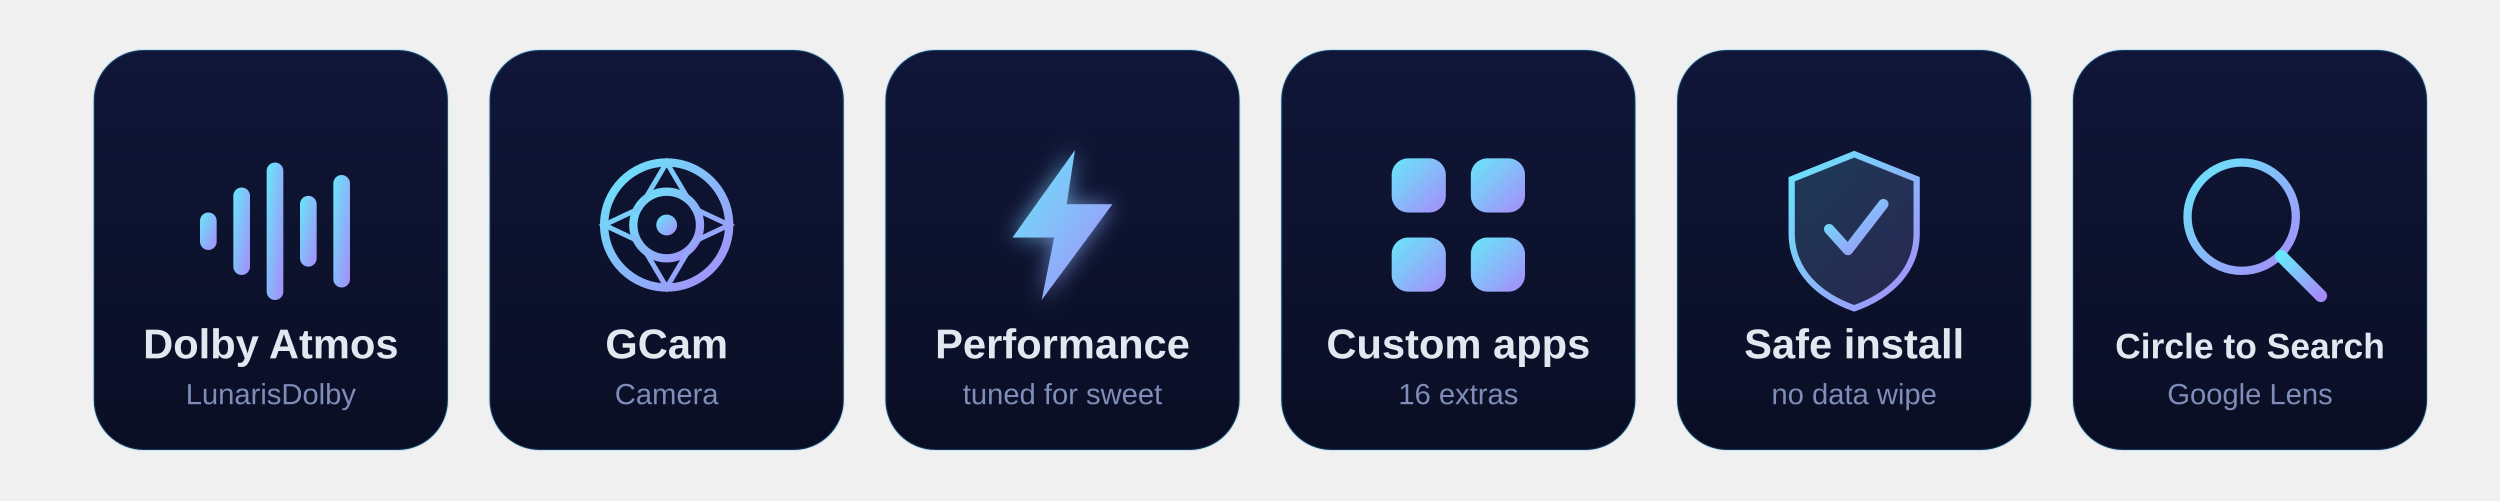
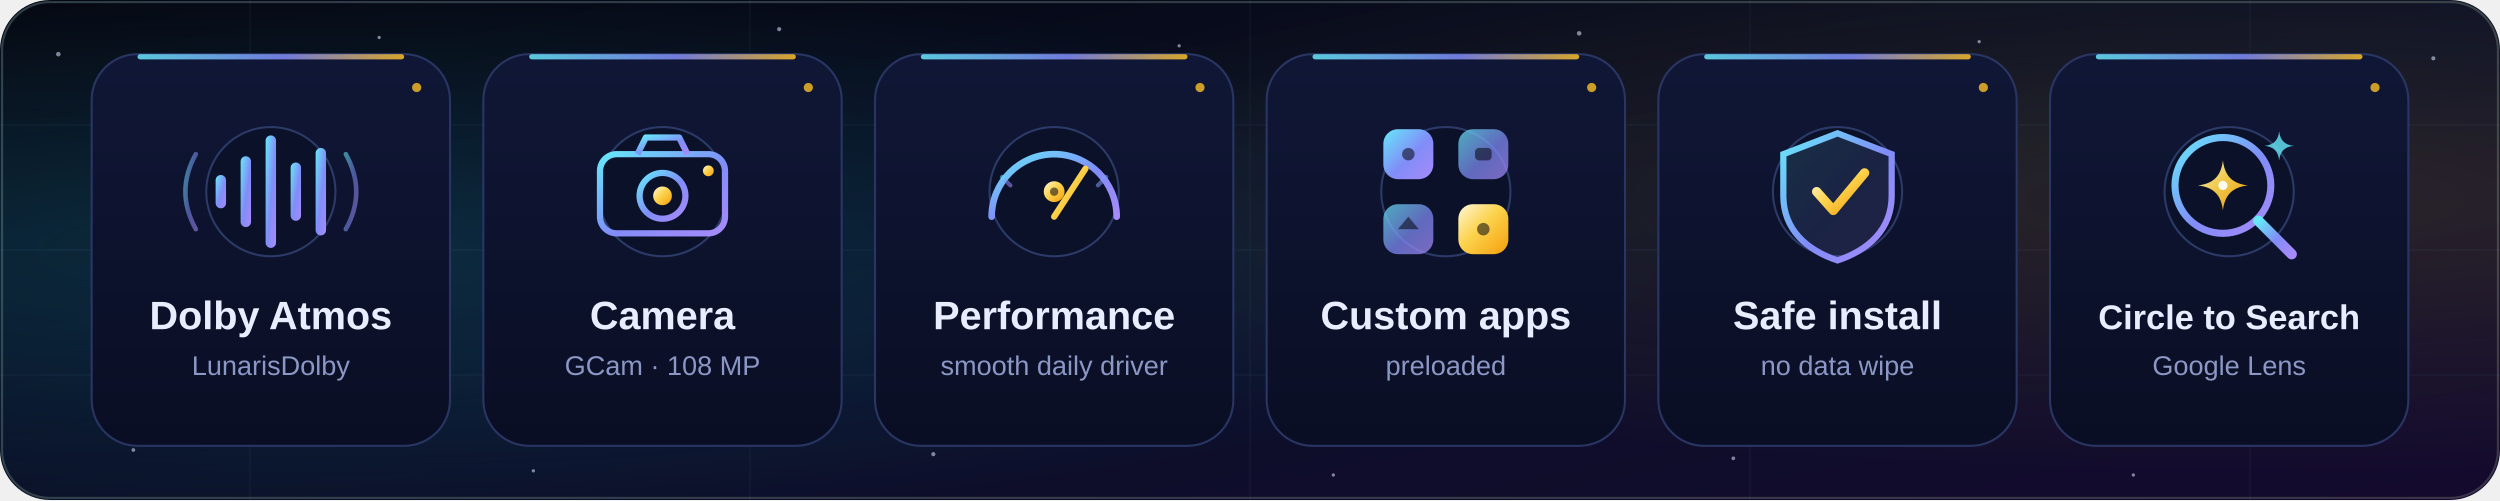
<svg xmlns="http://www.w3.org/2000/svg" width="1200" height="240" viewBox="0 0 1200 240" role="img" aria-labelledby="title desc">
  <defs>
+     <linearGradient id="bg" x1="0" y1="0" x2="1" y2="1">
+       <stop offset="0" stop-color="#05060f" />
+       <stop offset="0.52" stop-color="#0a1028" />
+       <stop offset="1" stop-color="#140a2e" />
+     </linearGradient>
+     <radialGradient id="glowCyan" cx="0.12" cy="0.5" r="0.55">
+       <stop offset="0" stop-color="#22d3ee" stop-opacity="0.16" />
+       <stop offset="1" stop-color="#22d3ee" stop-opacity="0" />
+     </radialGradient>
+     <radialGradient id="glowGold" cx="0.90" cy="0.4" r="0.55">
+       <stop offset="0" stop-color="#fbbf24" stop-opacity="0.12" />
+       <stop offset="1" stop-color="#fbbf24" stop-opacity="0" />
+     </radialGradient>
    <linearGradient id="card" x1="0" y1="0" x2="0" y2="1">
-       <stop offset="0" stop-color="#101638" />
+       <stop offset="0" stop-color="#101736" />
      <stop offset="1" stop-color="#0a0e24" />
    </linearGradient>
-     <linearGradient id="accent" x1="0" y1="0" x2="1" y2="1">
+     <linearGradient id="icon" x1="0" y1="0" x2="1" y2="1">
      <stop offset="0" stop-color="#67e8f9" />
+       <stop offset="0.55" stop-color="#818cf8" />
      <stop offset="1" stop-color="#a78bfa" />
    </linearGradient>
-     <filter id="glow" x="-50%" y="-50%" width="200%" height="200%">
-       <feGaussianBlur stdDeviation="5" />
+     <linearGradient id="gold" x1="0" y1="0" x2="1" y2="1">
+       <stop offset="0" stop-color="#fff7d6" />
+       <stop offset="0.45" stop-color="#fcd34d" />
+       <stop offset="1" stop-color="#f59e0b" />
+     </linearGradient>
+     <linearGradient id="accent" x1="0" y1="0" x2="1" y2="0">
+       <stop offset="0" stop-color="#67e8f9" />
+       <stop offset="0.55" stop-color="#818cf8" />
+       <stop offset="1" stop-color="#fbbf24" />
+     </linearGradient>
+     <filter id="glow" x="-70%" y="-70%" width="240%" height="240%">
+       <feGaussianBlur stdDeviation="4" />
    </filter>
+     <clipPath id="frame">
+       <rect width="1200" height="240" rx="24" />
+     </clipPath>
  </defs>
-   <g font-family="'Segoe UI', 'Helvetica Neue', Arial, sans-serif">
-     <g>
-       <rect x="45" y="24" width="170" height="192" rx="24" fill="url(#card)" stroke="#38bdf8" stroke-opacity="0.22" />
-       <g transform="translate(130 108)" fill="url(#accent)">
-         <rect x="-34" y="-6" width="8" height="18" rx="4" />
-         <rect x="-18" y="-18" width="8" height="42" rx="4" />
-         <rect x="-2" y="-30" width="8" height="66" rx="4" />
-         <rect x="14" y="-14" width="8" height="34" rx="4" />
-         <rect x="30" y="-24" width="8" height="54" rx="4" />
-       </g>
-       <text x="130" y="172" fill="#e2e8f0" font-size="20" font-weight="700" text-anchor="middle">Dolby Atmos</text>
-       <text x="130" y="194" fill="#7f8db8" font-size="14" text-anchor="middle">LunarisDolby</text>
+   <g clip-path="url(#frame)" font-family="Arial, Helvetica, sans-serif">
+     <rect width="1200" height="240" fill="url(#bg)" />
+     <rect width="1200" height="240" fill="url(#glowCyan)" />
+     <rect width="1200" height="240" fill="url(#glowGold)" />
+     <g fill="#dbeafe" opacity="0.55">
+       <circle cx="28" cy="26" r="1.1" />
+       <circle cx="182" cy="18" r="0.8" />
+       <circle cx="374" cy="14" r="1.0" />
+       <circle cx="566" cy="22" r="0.8" />
+       <circle cx="758" cy="16" r="1.1" />
+       <circle cx="950" cy="20" r="0.8" />
+       <circle cx="1168" cy="28" r="1.0" />
+       <circle cx="64" cy="216" r="0.9" />
+       <circle cx="256" cy="226" r="0.8" />
+       <circle cx="448" cy="218" r="1.0" />
+       <circle cx="640" cy="228" r="0.8" />
+       <circle cx="832" cy="220" r="0.9" />
+       <circle cx="1024" cy="228" r="0.8" />
+     </g>
+     <g stroke="#7dd3fc" stroke-opacity="0.035" stroke-width="1">
+       <path d="M0 60H1200M0 120H1200M0 180H1200" />
+       <path d="M120 0V240M360 0V240M600 0V240M840 0V240M1080 0V240" />
    </g>
    <g>
-       <rect x="235" y="24" width="170" height="192" rx="24" fill="url(#card)" stroke="#38bdf8" stroke-opacity="0.22" />
-       <g transform="translate(320 108)" fill="none" stroke="url(#accent)" stroke-width="4">
-         <circle r="30" />
-         <circle r="16" />
-         <path d="M0 -30 L13 -8 L30 0 L13 8 L0 30 L-13 8 L-30 0 L-13 -8 Z" stroke-width="2.4" />
+       <rect x="44" y="26" width="172" height="188" rx="22" fill="url(#card)" stroke="#2a3766" stroke-opacity="0.95" />
+       <rect x="66" y="26" width="128" height="2.5" rx="1.25" fill="url(#accent)" opacity="0.85" />
+       <circle cx="130" cy="92" r="31" fill="#0a1128" stroke="#2b3a67" />
+       <g transform="translate(130 92)">
+         <g fill="url(#icon)">
+           <rect x="-26.5" y="-8" width="5" height="16" rx="2.5" />
+           <rect x="-14.5" y="-17" width="5" height="34" rx="2.5" />
+           <rect x="-2.5" y="-27" width="5" height="54" rx="2.5" />
+           <rect x="9.5" y="-14" width="5" height="28" rx="2.5" />
+           <rect x="21.5" y="-21" width="5" height="42" rx="2.5" />
+         </g>
+         <g fill="none" stroke="url(#icon)" stroke-width="2.2" stroke-linecap="round" opacity="0.55">
+           <path d="M-36 -18 Q-46 0 -36 18" />
+           <path d="M36 -18 Q46 0 36 18" />
+         </g>
      </g>
-       <circle cx="320" cy="108" r="5" fill="url(#accent)" />
-       <text x="320" y="172" fill="#e2e8f0" font-size="20" font-weight="700" text-anchor="middle">GCam</text>
-       <text x="320" y="194" fill="#7f8db8" font-size="14" text-anchor="middle">Camera</text>
+       <circle cx="200" cy="42" r="2.2" fill="#fbbf24" opacity="0.8" />
+       <text x="130" y="158" fill="#e8eeff" font-size="19" font-weight="700" text-anchor="middle">Dolby Atmos</text>
+       <text x="130" y="180" fill="#8b97c4" font-size="13" text-anchor="middle">LunarisDolby</text>
    </g>
    <g>
-       <rect x="425" y="24" width="170" height="192" rx="24" fill="url(#card)" stroke="#38bdf8" stroke-opacity="0.22" />
-       <g transform="translate(510 108)">
-         <path d="M6 -36 L-24 6 H-4 L-10 36 L24 -10 H2 Z" fill="url(#accent)" filter="url(#glow)" opacity="0.7" />
-         <path d="M6 -36 L-24 6 H-4 L-10 36 L24 -10 H2 Z" fill="url(#accent)" />
+       <rect x="232" y="26" width="172" height="188" rx="22" fill="url(#card)" stroke="#2a3766" stroke-opacity="0.95" />
+       <rect x="254" y="26" width="128" height="2.5" rx="1.25" fill="url(#accent)" opacity="0.85" />
+       <circle cx="318" cy="92" r="31" fill="#0a1128" stroke="#2b3a67" />
+       <g transform="translate(318 92)">
+         <g fill="none" stroke="url(#icon)" stroke-width="3" stroke-linejoin="round">
+           <rect x="-30" y="-18" width="60" height="38" rx="8" />
+           <path d="M-12 -18 L-8 -26 H8 L12 -18" />
+           <circle cx="0" cy="2" r="11" />
+         </g>
+         <circle cx="0" cy="2" r="4.5" fill="url(#gold)" />
+         <circle cx="22" cy="-10" r="2.6" fill="url(#gold)" />
      </g>
-       <text x="510" y="172" fill="#e2e8f0" font-size="20" font-weight="700" text-anchor="middle">Performance</text>
-       <text x="510" y="194" fill="#7f8db8" font-size="14" text-anchor="middle">tuned for sweet</text>
+       <circle cx="388" cy="42" r="2.2" fill="#fbbf24" opacity="0.8" />
+       <text x="318" y="158" fill="#e8eeff" font-size="19" font-weight="700" text-anchor="middle">Camera</text>
+       <text x="318" y="180" fill="#8b97c4" font-size="13" text-anchor="middle">GCam · 108 MP</text>
    </g>
    <g>
-       <rect x="615" y="24" width="170" height="192" rx="24" fill="url(#card)" stroke="#38bdf8" stroke-opacity="0.22" />
-       <g transform="translate(700 108)" fill="url(#accent)">
-         <rect x="-32" y="-32" width="26" height="26" rx="8" />
-         <rect x="6" y="-32" width="26" height="26" rx="8" />
-         <rect x="-32" y="6" width="26" height="26" rx="8" />
-         <rect x="6" y="6" width="26" height="26" rx="8" />
+       <rect x="420" y="26" width="172" height="188" rx="22" fill="url(#card)" stroke="#2a3766" stroke-opacity="0.95" />
+       <rect x="442" y="26" width="128" height="2.5" rx="1.25" fill="url(#accent)" opacity="0.85" />
+       <circle cx="506" cy="92" r="31" fill="#0a1128" stroke="#2b3a67" />
+       <g transform="translate(506 92)">
+         <path d="M-30 12 A30 30 0 1 1 30 12" fill="none" stroke="url(#icon)" stroke-width="3.2" stroke-linecap="round" />
+         <g stroke="url(#icon)" stroke-width="2" stroke-linecap="round" opacity="0.55">
+           <path d="M0 -18 L0 -24" />
+           <path d="M-21 -3 L-25 -7" />
+           <path d="M21 -3 L25 -7" />
+         </g>
+         <path d="M0 12 L15 -11" fill="none" stroke="url(#gold)" stroke-width="3" stroke-linecap="round" />
+         <circle r="5" fill="url(#gold)" />
+         <circle r="2" fill="#05060f" opacity="0.55" />
      </g>
-       <text x="700" y="172" fill="#e2e8f0" font-size="20" font-weight="700" text-anchor="middle">Custom apps</text>
-       <text x="700" y="194" fill="#7f8db8" font-size="14" text-anchor="middle">16 extras</text>
+       <circle cx="576" cy="42" r="2.2" fill="#fbbf24" opacity="0.8" />
+       <text x="506" y="158" fill="#e8eeff" font-size="19" font-weight="700" text-anchor="middle">Performance</text>
+       <text x="506" y="180" fill="#8b97c4" font-size="13" text-anchor="middle">smooth daily driver</text>
    </g>
    <g>
-       <rect x="805" y="24" width="170" height="192" rx="24" fill="url(#card)" stroke="#38bdf8" stroke-opacity="0.22" />
-       <g transform="translate(890 108)">
-         <path d="M0 -34 L30 -22 V4 C30 22 17 34 0 40 C-17 34 -30 22 -30 4 V-22 Z" fill="url(#accent)" fill-opacity="0.18" stroke="url(#accent)" stroke-width="3" />
-         <path d="M-12 2 L-3 12 L14 -10" fill="none" stroke="url(#accent)" stroke-width="5" stroke-linecap="round" stroke-linejoin="round" />
+       <rect x="608" y="26" width="172" height="188" rx="22" fill="url(#card)" stroke="#2a3766" stroke-opacity="0.95" />
+       <rect x="630" y="26" width="128" height="2.5" rx="1.25" fill="url(#accent)" opacity="0.85" />
+       <circle cx="694" cy="92" r="31" fill="#0a1128" stroke="#2b3a67" />
+       <g transform="translate(694 92)">
+         <rect x="-30" y="-30" width="24" height="24" rx="7" fill="url(#icon)" />
+         <rect x="6" y="-30" width="24" height="24" rx="7" fill="url(#icon)" opacity="0.72" />
+         <rect x="-30" y="6" width="24" height="24" rx="7" fill="url(#icon)" opacity="0.72" />
+         <rect x="6" y="6" width="24" height="24" rx="7" fill="url(#gold)" />
+         <g fill="#05060f" opacity="0.55">
+           <circle cx="-18" cy="-18" r="3" />
+           <rect x="14" y="-21" width="8" height="6" rx="2" />
+           <path d="M-23 18 L-18 12 L-13 18 Z" />
+           <circle cx="18" cy="18" r="3" />
+         </g>
      </g>
-       <text x="890" y="172" fill="#e2e8f0" font-size="20" font-weight="700" text-anchor="middle">Safe install</text>
-       <text x="890" y="194" fill="#7f8db8" font-size="14" text-anchor="middle">no data wipe</text>
+       <circle cx="764" cy="42" r="2.2" fill="#fbbf24" opacity="0.8" />
+       <text x="694" y="158" fill="#e8eeff" font-size="19" font-weight="700" text-anchor="middle">Custom apps</text>
+       <text x="694" y="180" fill="#8b97c4" font-size="13" text-anchor="middle">preloaded</text>
    </g>
    <g>
-       <rect x="995" y="24" width="170" height="192" rx="24" fill="url(#card)" stroke="#38bdf8" stroke-opacity="0.22" />
-       <g transform="translate(1080 108)" fill="none" stroke="url(#accent)" stroke-width="4">
-         <circle cx="-4" cy="-4" r="26" />
-         <path d="M15 15 L34 34" stroke-linecap="round" stroke-width="6" />
-         <path d="M-19 -4 L11 -4" stroke-opacity="0.55" stroke-width="2" />
-         <path d="M-4 -19 L-4 11" stroke-opacity="0.55" stroke-width="2" />
+       <rect x="796" y="26" width="172" height="188" rx="22" fill="url(#card)" stroke="#2a3766" stroke-opacity="0.95" />
+       <rect x="818" y="26" width="128" height="2.5" rx="1.25" fill="url(#accent)" opacity="0.85" />
+       <circle cx="882" cy="92" r="31" fill="#0a1128" stroke="#2b3a67" />
+       <g transform="translate(882 92)">
+         <path d="M0 -28 L26 -18 V2 C26 18 15 28 0 33 C-15 28 -26 18 -26 2 V-18 Z" fill="url(#icon)" fill-opacity="0.14" stroke="url(#icon)" stroke-width="3" />
+         <path d="M-10 0 L-2 9 L13 -9" fill="none" stroke="url(#gold)" stroke-width="4.5" stroke-linecap="round" stroke-linejoin="round" />
      </g>
-       <text x="1080" y="172" fill="#e2e8f0" font-size="17" font-weight="700" text-anchor="middle">Circle to Search</text>
-       <text x="1080" y="194" fill="#7f8db8" font-size="14" text-anchor="middle">Google Lens</text>
+       <circle cx="952" cy="42" r="2.2" fill="#fbbf24" opacity="0.8" />
+       <text x="882" y="158" fill="#e8eeff" font-size="19" font-weight="700" text-anchor="middle">Safe install</text>
+       <text x="882" y="180" fill="#8b97c4" font-size="13" text-anchor="middle">no data wipe</text>
    </g>
+     <g>
+       <rect x="984" y="26" width="172" height="188" rx="22" fill="url(#card)" stroke="#2a3766" stroke-opacity="0.95" />
+       <rect x="1006" y="26" width="128" height="2.5" rx="1.25" fill="url(#accent)" opacity="0.85" />
+       <circle cx="1070" cy="92" r="31" fill="#0a1128" stroke="#2b3a67" />
+       <g transform="translate(1070 92)">
+         <g fill="none" stroke="url(#icon)" stroke-width="3.4" stroke-linecap="round">
+           <circle cx="-3" cy="-3" r="23" />
+           <path d="M14 14 L30 30" stroke-width="5" />
+         </g>
+         <path d="M0 -12 C0.9 -4.5 4.5 -0.9 12 0 C4.5 0.9 0.9 4.5 0 12 C-0.9 4.5 -4.5 0.9 -12 0 C-4.5 -0.9 -0.9 -4.5 0 -12 Z" transform="translate(-3 -3)" fill="url(#gold)" opacity="0.95" />
+         <circle cx="-3" cy="-3" r="2.2" fill="#ffffff" opacity="0.9" />
+         <path d="M0 -7 C0.5 -2.6 2.6 -0.5 7 0 C2.6 0.5 0.5 2.6 0 7 C-0.5 2.6 -2.6 0.5 -7 0 C-2.6 -0.5 -0.5 -2.6 0 -7 Z" transform="translate(24 -22)" fill="#67e8f9" opacity="0.8" />
+       </g>
+       <circle cx="1140" cy="42" r="2.2" fill="#fbbf24" opacity="0.8" />
+       <text x="1070" y="158" fill="#e8eeff" font-size="16.5" font-weight="700" text-anchor="middle">Circle to Search</text>
+       <text x="1070" y="180" fill="#8b97c4" font-size="13" text-anchor="middle">Google Lens</text>
+     </g>
+     <rect x="1" y="1" width="1198" height="238" rx="23" fill="none" stroke="#7dd3fc" stroke-opacity="0.16" />
+     <rect x="1" y="1" width="1198" height="238" rx="23" fill="none" stroke="url(#gold)" stroke-opacity="0.10" />
  </g>
</svg>
